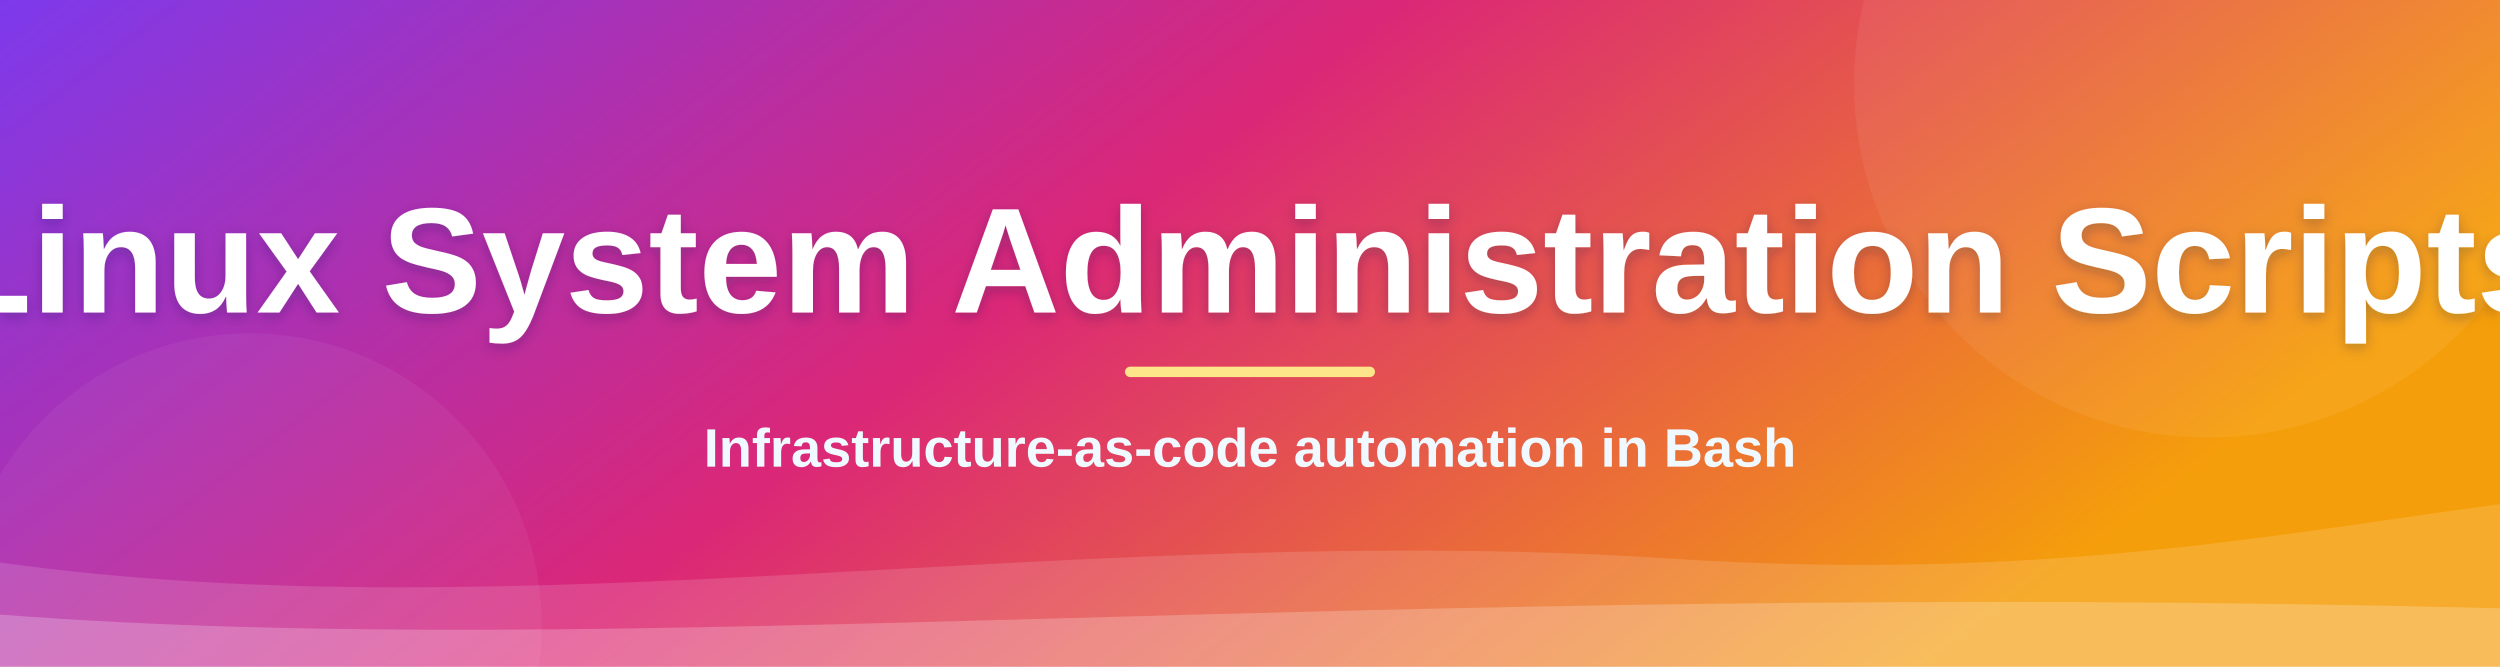
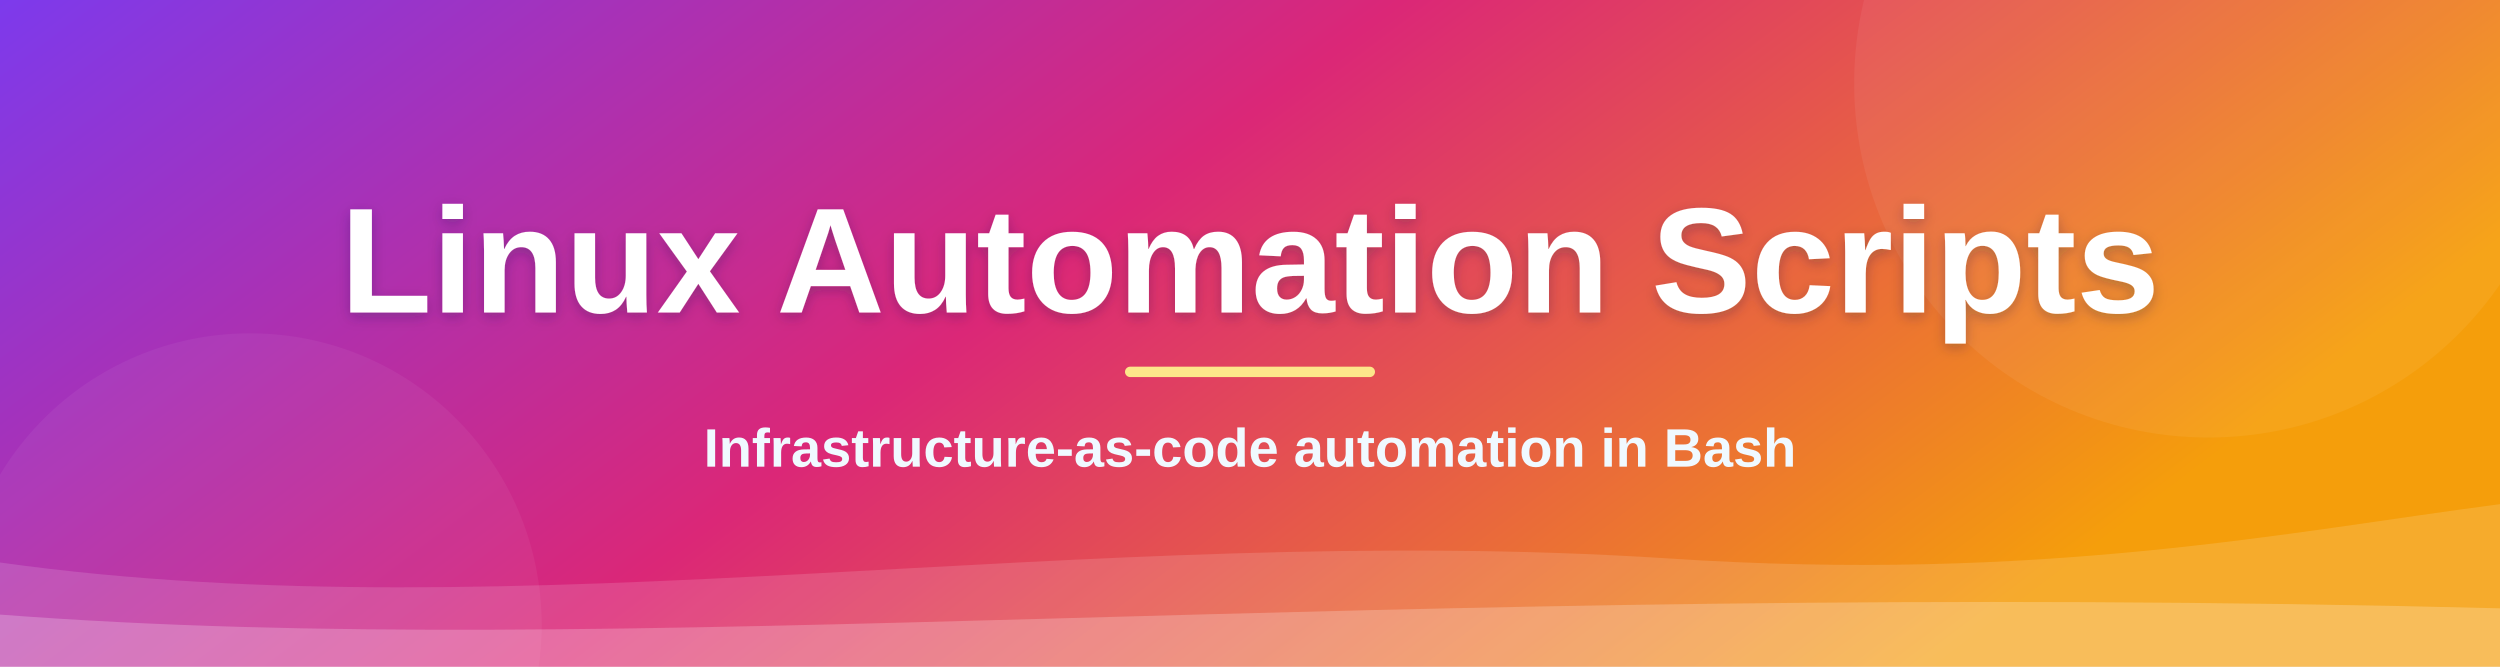
<svg xmlns="http://www.w3.org/2000/svg" width="1200" height="320" viewBox="0 0 1200 320" role="img" aria-labelledby="title desc">
  <defs>
    <linearGradient id="bg" x1="0" y1="0" x2="1" y2="0.35">
      <stop offset="0%" stop-color="#7C3AED" />
      <stop offset="50%" stop-color="#DB2777" />
      <stop offset="100%" stop-color="#F59E0B" />
    </linearGradient>
    <filter id="soft" x="-5%" y="-20%" width="110%" height="140%">
      <feDropShadow dx="0" dy="2" stdDeviation="3" flood-color="#0B1B4A" flood-opacity="0.25" />
    </filter>
  </defs>
  <rect width="1200" height="320" fill="url(#bg)" />
  <circle cx="1060" cy="40" r="170" fill="#FFFFFF" fill-opacity="0.06" />
  <circle cx="120" cy="300" r="140" fill="#FFFFFF" fill-opacity="0.05" />
  <path d="M0,270 C250,305 520,250 800,268 C980,280 1100,255 1200,242 L1200,320 L0,320 Z" fill="#FFFFFF" fill-opacity="0.14" />
  <path d="M0,295 C300,318 650,278 1200,292 L1200,320 L0,320 Z" fill="#FFFFFF" fill-opacity="0.22" />
-   <text x="600" y="150" text-anchor="middle" filter="url(#soft)" font-family="'Segoe UI', Ubuntu, 'Helvetica Neue', Arial, sans-serif" font-size="72" font-weight="700" fill="#FFFFFF">Linux System Administration Scripts</text>
+   <text x="600" y="150" text-anchor="middle" filter="url(#soft)" font-family="'Segoe UI', Ubuntu, 'Helvetica Neue', Arial, sans-serif" font-size="72" font-weight="700" fill="#FFFFFF">Linux Automation Scripts</text>
  <rect x="540" y="176" width="120" height="5" rx="2.5" fill="#FDE68A" />
  <text x="600" y="224" text-anchor="middle" font-family="'Segoe UI', Ubuntu, 'Helvetica Neue', Arial, sans-serif" font-size="26" font-weight="600" fill="#F0F9FF">Infrastructure-as-code automation in Bash</text>
</svg>
